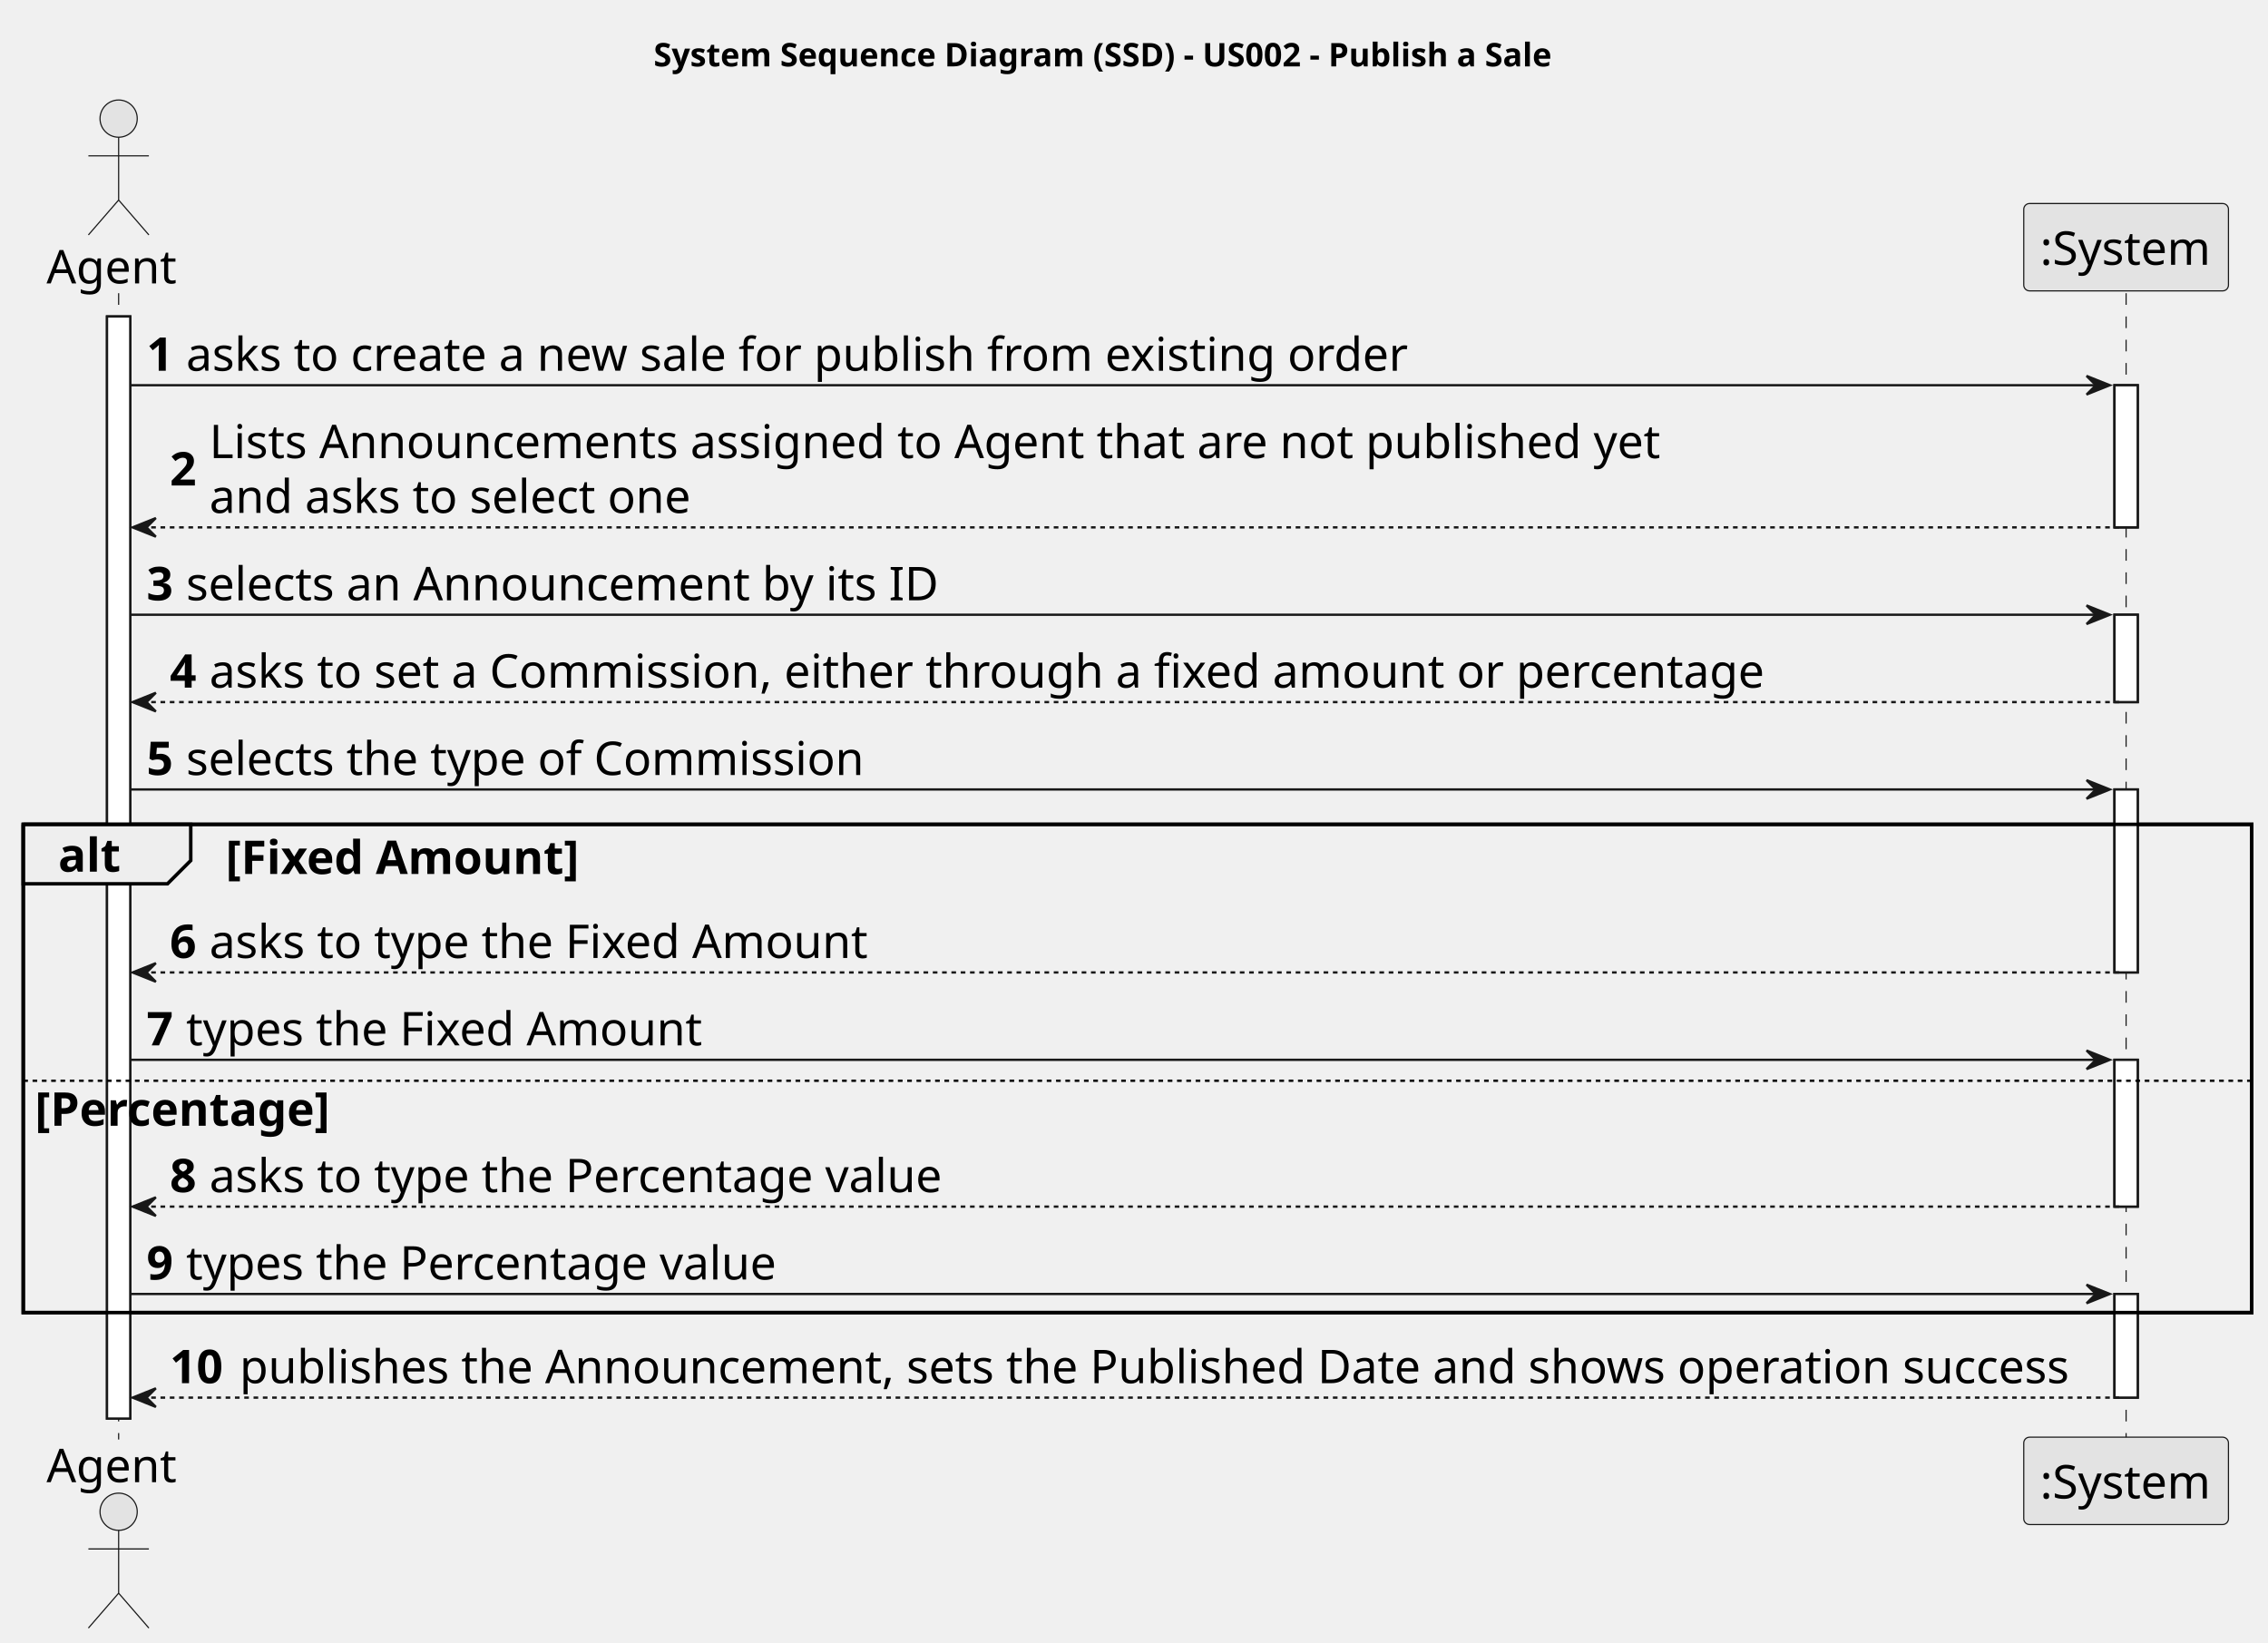
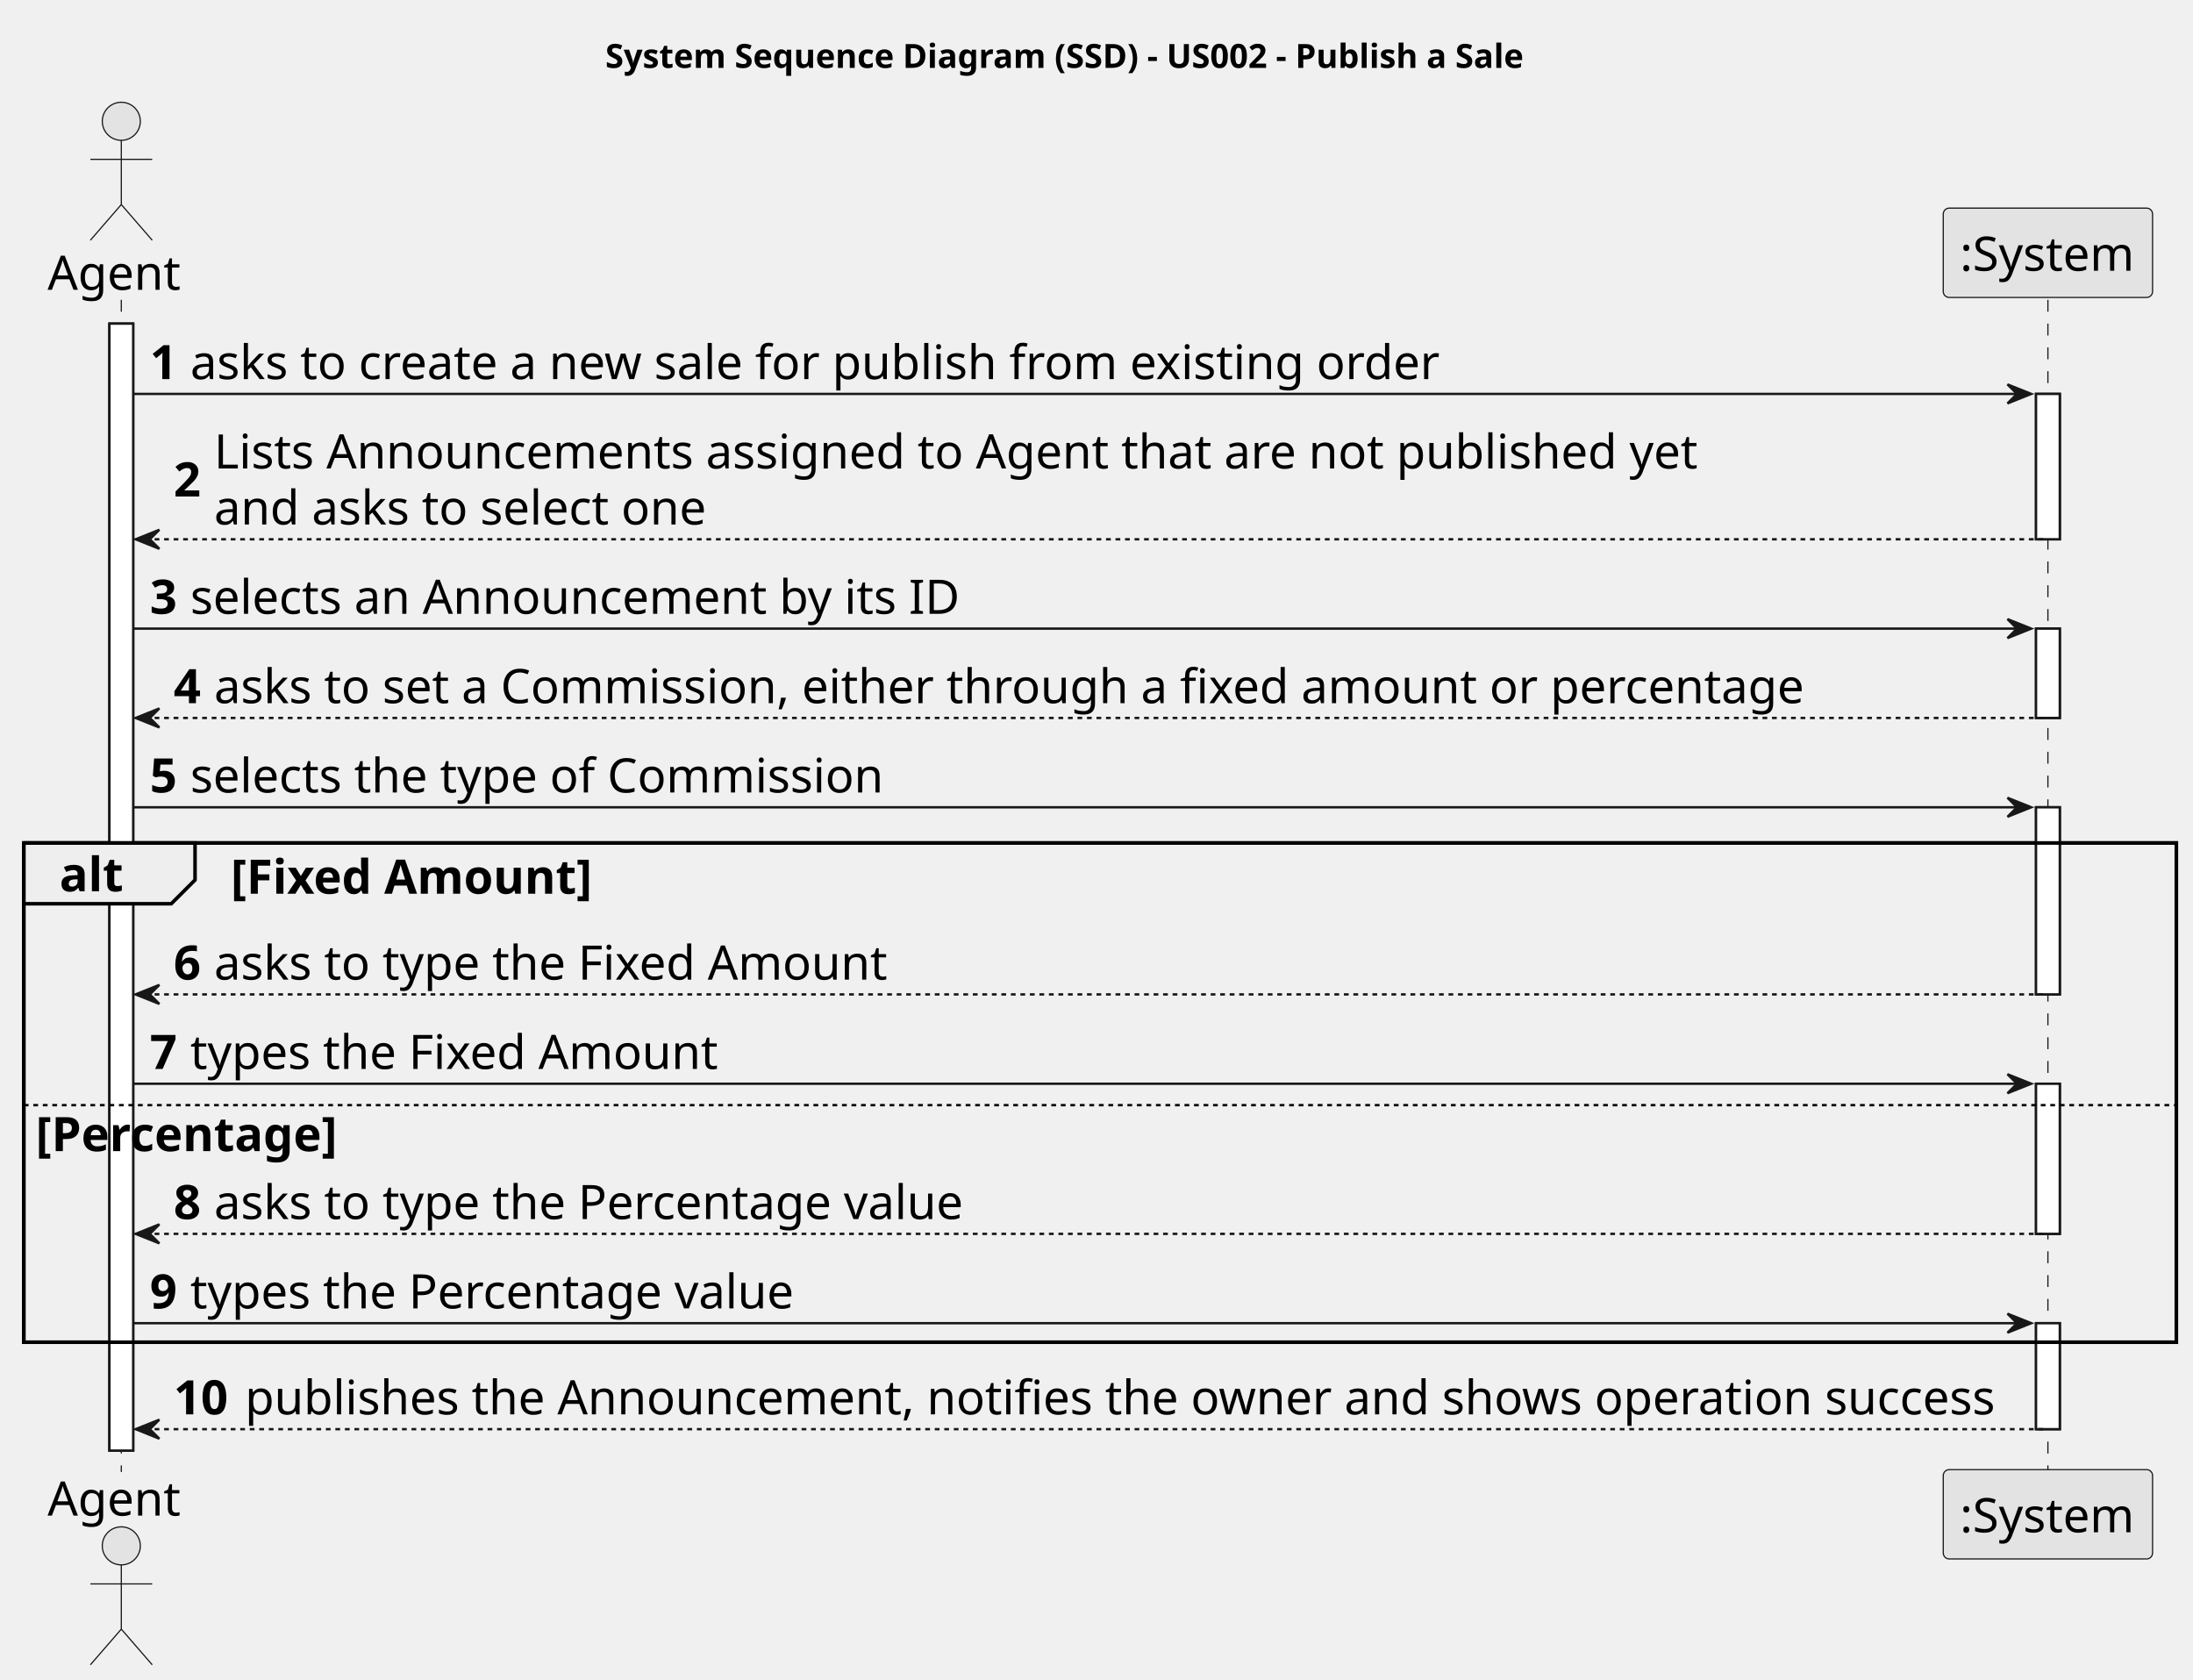
- <svg xmlns="http://www.w3.org/2000/svg" contentStyleType="text/css" height="706px" preserveAspectRatio="none" style="width:975px;height:706px;background:#FFFFFF;" version="1.1" viewBox="0 0 975 706" width="975px" zoomAndPan="magnify">
+ <svg xmlns="http://www.w3.org/2000/svg" contentStyleType="text/css" height="706px" preserveAspectRatio="none" style="width:922px;height:706px;background:#FFFFFF;" version="1.1" viewBox="0 0 922 706" width="922px" zoomAndPan="magnify">
  <defs />
  <g>
-     <text fill="#000000" font-family="sans-serif" font-size="14" font-weight="bold" lengthAdjust="spacing" textLength="415" x="281" y="28.535">System Sequence Diagram (SSD) - US002 - Publish a Sale</text>
+     <text fill="#000000" font-family="sans-serif" font-size="14" font-weight="bold" lengthAdjust="spacing" textLength="415" x="254.5" y="28.535">System Sequence Diagram (SSD) - US002 - Publish a Sale</text>
    <rect fill="#FFFFFF" height="473.766" style="stroke:#181818;stroke-width:1.0;" width="10" x="46" y="136.043" />
-     <rect fill="#FFFFFF" height="61.109" style="stroke:#181818;stroke-width:1.0;" width="10" x="909" y="165.598" />
-     <rect fill="#FFFFFF" height="37.555" style="stroke:#181818;stroke-width:1.0;" width="10" x="909" y="264.262" />
-     <rect fill="#FFFFFF" height="78.664" style="stroke:#181818;stroke-width:1.0;" width="10" x="909" y="339.371" />
-     <rect fill="#FFFFFF" height="63.109" style="stroke:#181818;stroke-width:1.0;" width="10" x="909" y="455.59" />
-     <rect fill="#FFFFFF" height="44.555" style="stroke:#181818;stroke-width:1.0;" width="10" x="909" y="556.254" />
-     <rect fill="none" height="209.883" style="stroke:#000000;stroke-width:1.5;" width="958" x="10" y="354.371" />
+     <rect fill="#FFFFFF" height="61.109" style="stroke:#181818;stroke-width:1.0;" width="10" x="856" y="165.598" />
+     <rect fill="#FFFFFF" height="37.555" style="stroke:#181818;stroke-width:1.0;" width="10" x="856" y="264.262" />
+     <rect fill="#FFFFFF" height="78.664" style="stroke:#181818;stroke-width:1.0;" width="10" x="856" y="339.371" />
+     <rect fill="#FFFFFF" height="63.109" style="stroke:#181818;stroke-width:1.0;" width="10" x="856" y="455.59" />
+     <rect fill="#FFFFFF" height="44.555" style="stroke:#181818;stroke-width:1.0;" width="10" x="856" y="556.254" />
+     <rect fill="none" height="209.883" style="stroke:#000000;stroke-width:1.5;" width="905" x="10" y="354.371" />
    <line style="stroke:#181818;stroke-width:0.5;stroke-dasharray:5.0,5.0;" x1="51" x2="51" y1="126.043" y2="618.809" />
-     <line style="stroke:#181818;stroke-width:0.5;stroke-dasharray:5.0,5.0;" x1="914" x2="914" y1="126.043" y2="618.809" />
+     <line style="stroke:#181818;stroke-width:0.5;stroke-dasharray:5.0,5.0;" x1="861" x2="861" y1="126.043" y2="618.809" />
    <text fill="#000000" font-family="sans-serif" font-size="20" lengthAdjust="spacing" textLength="56" x="20" y="121.824">Agent</text>
    <ellipse cx="51" cy="50.988" fill="#E3E3E3" rx="8" ry="8" style="stroke:#181818;stroke-width:0.5;" />
    <path d="M51,58.988 L51,85.988 M38,66.988 L64,66.988 M51,85.988 L38,100.988 M51,85.988 L64,100.988 " fill="none" style="stroke:#181818;stroke-width:0.5;" />
    <text fill="#000000" font-family="sans-serif" font-size="20" lengthAdjust="spacing" textLength="56" x="20" y="637.144">Agent</text>
    <ellipse cx="51" cy="649.863" fill="#E3E3E3" rx="8" ry="8" style="stroke:#181818;stroke-width:0.5;" />
    <path d="M51,657.863 L51,684.863 M38,665.863 L64,665.863 M51,684.863 L38,699.863 M51,684.863 L64,699.863 " fill="none" style="stroke:#181818;stroke-width:0.5;" />
-     <rect fill="#E3E3E3" height="37.555" rx="2.5" ry="2.5" style="stroke:#181818;stroke-width:0.5;" width="88" x="870" y="87.488" />
-     <text fill="#000000" font-family="sans-serif" font-size="20" lengthAdjust="spacing" textLength="74" x="877" y="113.824">:System</text>
-     <rect fill="#E3E3E3" height="37.555" rx="2.5" ry="2.5" style="stroke:#181818;stroke-width:0.5;" width="88" x="870" y="617.809" />
-     <text fill="#000000" font-family="sans-serif" font-size="20" lengthAdjust="spacing" textLength="74" x="877" y="644.144">:System</text>
+     <rect fill="#E3E3E3" height="37.555" rx="2.5" ry="2.5" style="stroke:#181818;stroke-width:0.5;" width="88" x="817" y="87.488" />
+     <text fill="#000000" font-family="sans-serif" font-size="20" lengthAdjust="spacing" textLength="74" x="824" y="113.824">:System</text>
+     <rect fill="#E3E3E3" height="37.555" rx="2.5" ry="2.5" style="stroke:#181818;stroke-width:0.5;" width="88" x="817" y="617.809" />
+     <text fill="#000000" font-family="sans-serif" font-size="20" lengthAdjust="spacing" textLength="74" x="824" y="644.144">:System</text>
    <rect fill="#FFFFFF" height="473.766" style="stroke:#181818;stroke-width:1.0;" width="10" x="46" y="136.043" />
-     <rect fill="#FFFFFF" height="61.109" style="stroke:#181818;stroke-width:1.0;" width="10" x="909" y="165.598" />
-     <rect fill="#FFFFFF" height="37.555" style="stroke:#181818;stroke-width:1.0;" width="10" x="909" y="264.262" />
-     <rect fill="#FFFFFF" height="78.664" style="stroke:#181818;stroke-width:1.0;" width="10" x="909" y="339.371" />
-     <rect fill="#FFFFFF" height="63.109" style="stroke:#181818;stroke-width:1.0;" width="10" x="909" y="455.59" />
-     <rect fill="#FFFFFF" height="44.555" style="stroke:#181818;stroke-width:1.0;" width="10" x="909" y="556.254" />
-     <polygon fill="#181818" points="897,161.598,907,165.598,897,169.598,901,165.598" style="stroke:#181818;stroke-width:1.0;" />
-     <line style="stroke:#181818;stroke-width:1.0;" x1="56" x2="903" y1="165.598" y2="165.598" />
+     <rect fill="#FFFFFF" height="61.109" style="stroke:#181818;stroke-width:1.0;" width="10" x="856" y="165.598" />
+     <rect fill="#FFFFFF" height="37.555" style="stroke:#181818;stroke-width:1.0;" width="10" x="856" y="264.262" />
+     <rect fill="#FFFFFF" height="78.664" style="stroke:#181818;stroke-width:1.0;" width="10" x="856" y="339.371" />
+     <rect fill="#FFFFFF" height="63.109" style="stroke:#181818;stroke-width:1.0;" width="10" x="856" y="455.59" />
+     <rect fill="#FFFFFF" height="44.555" style="stroke:#181818;stroke-width:1.0;" width="10" x="856" y="556.254" />
+     <polygon fill="#181818" points="844,161.598,854,165.598,844,169.598,848,165.598" style="stroke:#181818;stroke-width:1.0;" />
+     <line style="stroke:#181818;stroke-width:1.0;" x1="56" x2="850" y1="165.598" y2="165.598" />
    <text fill="#000000" font-family="sans-serif" font-size="20" font-weight="bold" lengthAdjust="spacing" textLength="13" x="63" y="159.379">1</text>
    <text fill="#000000" font-family="sans-serif" font-size="20" lengthAdjust="spacing" textLength="540" x="80" y="159.379">asks to create a new sale for publish from existing order</text>
    <polygon fill="#181818" points="67,222.707,57,226.707,67,230.707,63,226.707" style="stroke:#181818;stroke-width:1.0;" />
-     <line style="stroke:#181818;stroke-width:1.0;stroke-dasharray:2.0,2.0;" x1="61" x2="913" y1="226.707" y2="226.707" />
+     <line style="stroke:#181818;stroke-width:1.0;stroke-dasharray:2.0,2.0;" x1="61" x2="860" y1="226.707" y2="226.707" />
    <text fill="#000000" font-family="sans-serif" font-size="20" font-weight="bold" lengthAdjust="spacing" textLength="13" x="73" y="208.711">2</text>
    <text fill="#000000" font-family="sans-serif" font-size="20" lengthAdjust="spacing" textLength="634" x="90" y="196.934">Lists Announcements assigned to Agent that are not published yet</text>
    <text fill="#000000" font-family="sans-serif" font-size="20" lengthAdjust="spacing" textLength="212" x="90" y="220.488">and asks to select one</text>
-     <polygon fill="#181818" points="897,260.262,907,264.262,897,268.262,901,264.262" style="stroke:#181818;stroke-width:1.0;" />
-     <line style="stroke:#181818;stroke-width:1.0;" x1="56" x2="903" y1="264.262" y2="264.262" />
+     <polygon fill="#181818" points="844,260.262,854,264.262,844,268.262,848,264.262" style="stroke:#181818;stroke-width:1.0;" />
+     <line style="stroke:#181818;stroke-width:1.0;" x1="56" x2="850" y1="264.262" y2="264.262" />
    <text fill="#000000" font-family="sans-serif" font-size="20" font-weight="bold" lengthAdjust="spacing" textLength="13" x="63" y="258.043">3</text>
    <text fill="#000000" font-family="sans-serif" font-size="20" lengthAdjust="spacing" textLength="329" x="80" y="258.043">selects an Announcement by its ID</text>
    <polygon fill="#181818" points="67,297.816,57,301.816,67,305.816,63,301.816" style="stroke:#181818;stroke-width:1.0;" />
-     <line style="stroke:#181818;stroke-width:1.0;stroke-dasharray:2.0,2.0;" x1="61" x2="913" y1="301.816" y2="301.816" />
+     <line style="stroke:#181818;stroke-width:1.0;stroke-dasharray:2.0,2.0;" x1="61" x2="860" y1="301.816" y2="301.816" />
    <text fill="#000000" font-family="sans-serif" font-size="20" font-weight="bold" lengthAdjust="spacing" textLength="13" x="73" y="295.598">4</text>
    <text fill="#000000" font-family="sans-serif" font-size="20" lengthAdjust="spacing" textLength="682" x="90" y="295.598">asks to set a Commission, either through a fixed amount or percentage</text>
-     <polygon fill="#181818" points="897,335.371,907,339.371,897,343.371,901,339.371" style="stroke:#181818;stroke-width:1.0;" />
-     <line style="stroke:#181818;stroke-width:1.0;" x1="56" x2="903" y1="339.371" y2="339.371" />
+     <polygon fill="#181818" points="844,335.371,854,339.371,844,343.371,848,339.371" style="stroke:#181818;stroke-width:1.0;" />
+     <line style="stroke:#181818;stroke-width:1.0;" x1="56" x2="850" y1="339.371" y2="339.371" />
    <text fill="#000000" font-family="sans-serif" font-size="20" font-weight="bold" lengthAdjust="spacing" textLength="13" x="63" y="333.152">5</text>
    <text fill="#000000" font-family="sans-serif" font-size="20" lengthAdjust="spacing" textLength="299" x="80" y="333.152">selects the type of Commission</text>
    <path d="M10,354.371 L82,354.371 L82,369.926 L72,379.926 L10,379.926 L10,354.371 " fill="#EEEEEE" style="stroke:#000000;stroke-width:1.5;" />
-     <rect fill="none" height="209.883" style="stroke:#000000;stroke-width:1.5;" width="958" x="10" y="354.371" />
+     <rect fill="none" height="209.883" style="stroke:#000000;stroke-width:1.5;" width="905" x="10" y="354.371" />
    <text fill="#000000" font-family="sans-serif" font-size="20" font-weight="bold" lengthAdjust="spacing" textLength="27" x="25" y="374.707">alt</text>
    <text fill="#000000" font-family="sans-serif" font-size="20" font-weight="bold" lengthAdjust="spacing" textLength="157" x="97" y="375.707">[Fixed Amount]</text>
    <polygon fill="#181818" points="67,414.035,57,418.035,67,422.035,63,418.035" style="stroke:#181818;stroke-width:1.0;" />
-     <line style="stroke:#181818;stroke-width:1.0;stroke-dasharray:2.0,2.0;" x1="61" x2="913" y1="418.035" y2="418.035" />
+     <line style="stroke:#181818;stroke-width:1.0;stroke-dasharray:2.0,2.0;" x1="61" x2="860" y1="418.035" y2="418.035" />
    <text fill="#000000" font-family="sans-serif" font-size="20" font-weight="bold" lengthAdjust="spacing" textLength="13" x="73" y="411.816">6</text>
    <text fill="#000000" font-family="sans-serif" font-size="20" lengthAdjust="spacing" textLength="292" x="90" y="411.816">asks to type the Fixed Amount</text>
-     <polygon fill="#181818" points="897,451.59,907,455.59,897,459.59,901,455.59" style="stroke:#181818;stroke-width:1.0;" />
-     <line style="stroke:#181818;stroke-width:1.0;" x1="56" x2="903" y1="455.59" y2="455.59" />
+     <polygon fill="#181818" points="844,451.59,854,455.59,844,459.59,848,455.59" style="stroke:#181818;stroke-width:1.0;" />
+     <line style="stroke:#181818;stroke-width:1.0;" x1="56" x2="850" y1="455.59" y2="455.59" />
    <text fill="#000000" font-family="sans-serif" font-size="20" font-weight="bold" lengthAdjust="spacing" textLength="13" x="63" y="449.371">7</text>
    <text fill="#000000" font-family="sans-serif" font-size="20" lengthAdjust="spacing" textLength="228" x="80" y="449.371">types the Fixed Amount</text>
-     <line style="stroke:#000000;stroke-width:1.0;stroke-dasharray:2.0,2.0;" x1="10" x2="968" y1="464.59" y2="464.59" />
+     <line style="stroke:#000000;stroke-width:1.0;stroke-dasharray:2.0,2.0;" x1="10" x2="915" y1="464.59" y2="464.59" />
    <text fill="#000000" font-family="sans-serif" font-size="20" font-weight="bold" lengthAdjust="spacing" textLength="128" x="15" y="483.926">[Percentage]</text>
    <polygon fill="#181818" points="67,514.699,57,518.699,67,522.699,63,518.699" style="stroke:#181818;stroke-width:1.0;" />
-     <line style="stroke:#181818;stroke-width:1.0;stroke-dasharray:2.0,2.0;" x1="61" x2="913" y1="518.699" y2="518.699" />
+     <line style="stroke:#181818;stroke-width:1.0;stroke-dasharray:2.0,2.0;" x1="61" x2="860" y1="518.699" y2="518.699" />
    <text fill="#000000" font-family="sans-serif" font-size="20" font-weight="bold" lengthAdjust="spacing" textLength="13" x="73" y="512.481">8</text>
    <text fill="#000000" font-family="sans-serif" font-size="20" lengthAdjust="spacing" textLength="317" x="90" y="512.481">asks to type the Percentage value</text>
-     <polygon fill="#181818" points="897,552.254,907,556.254,897,560.254,901,556.254" style="stroke:#181818;stroke-width:1.0;" />
-     <line style="stroke:#181818;stroke-width:1.0;" x1="56" x2="903" y1="556.254" y2="556.254" />
+     <polygon fill="#181818" points="844,552.254,854,556.254,844,560.254,848,556.254" style="stroke:#181818;stroke-width:1.0;" />
+     <line style="stroke:#181818;stroke-width:1.0;" x1="56" x2="850" y1="556.254" y2="556.254" />
    <text fill="#000000" font-family="sans-serif" font-size="20" font-weight="bold" lengthAdjust="spacing" textLength="13" x="63" y="550.035">9</text>
    <text fill="#000000" font-family="sans-serif" font-size="20" lengthAdjust="spacing" textLength="253" x="80" y="550.035">types the Percentage value</text>
    <polygon fill="#181818" points="67,596.809,57,600.809,67,604.809,63,600.809" style="stroke:#181818;stroke-width:1.0;" />
-     <line style="stroke:#181818;stroke-width:1.0;stroke-dasharray:2.0,2.0;" x1="61" x2="913" y1="600.809" y2="600.809" />
+     <line style="stroke:#181818;stroke-width:1.0;stroke-dasharray:2.0,2.0;" x1="61" x2="860" y1="600.809" y2="600.809" />
    <text fill="#000000" font-family="sans-serif" font-size="20" font-weight="bold" lengthAdjust="spacing" textLength="26" x="73" y="594.59">10</text>
-     <text fill="#000000" font-family="sans-serif" font-size="20" lengthAdjust="spacing" textLength="799" x="103" y="594.59">publishes the Announcement, sets the Published Date and shows operation success</text>
+     <text fill="#000000" font-family="sans-serif" font-size="20" lengthAdjust="spacing" textLength="746" x="103" y="594.59">publishes the Announcement, notifies the owner and shows operation success</text>
  </g>
</svg>
